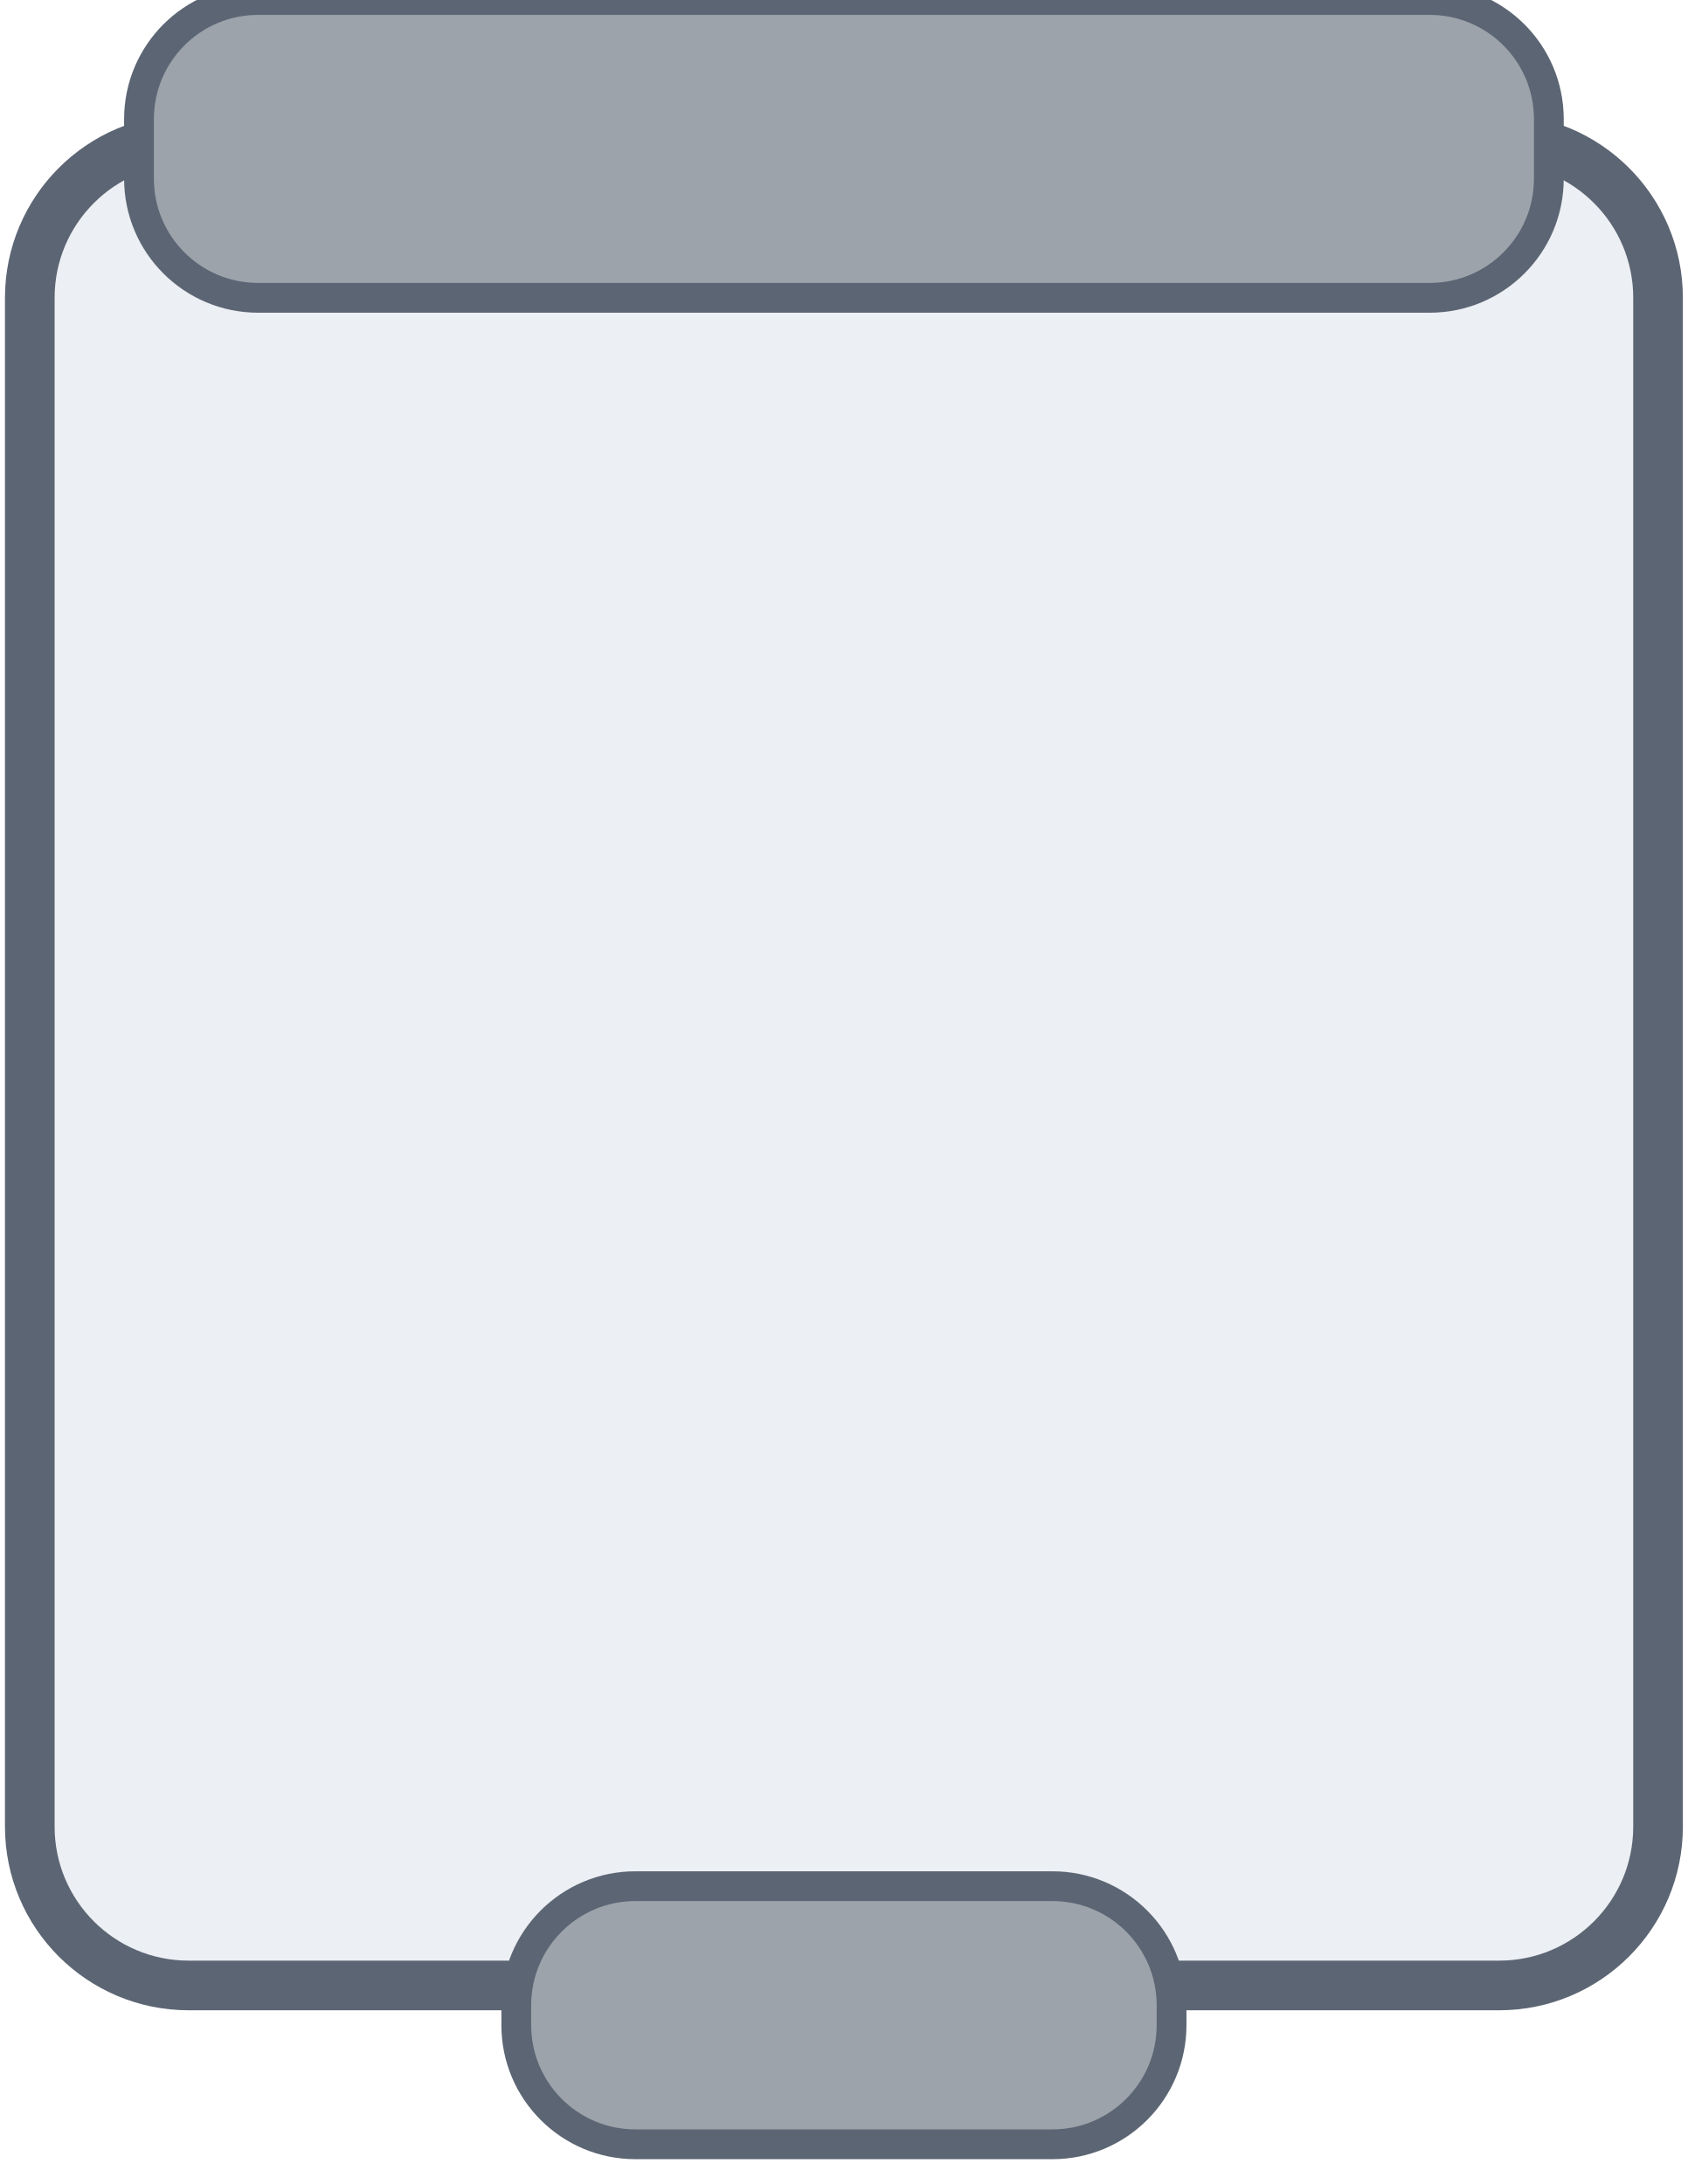
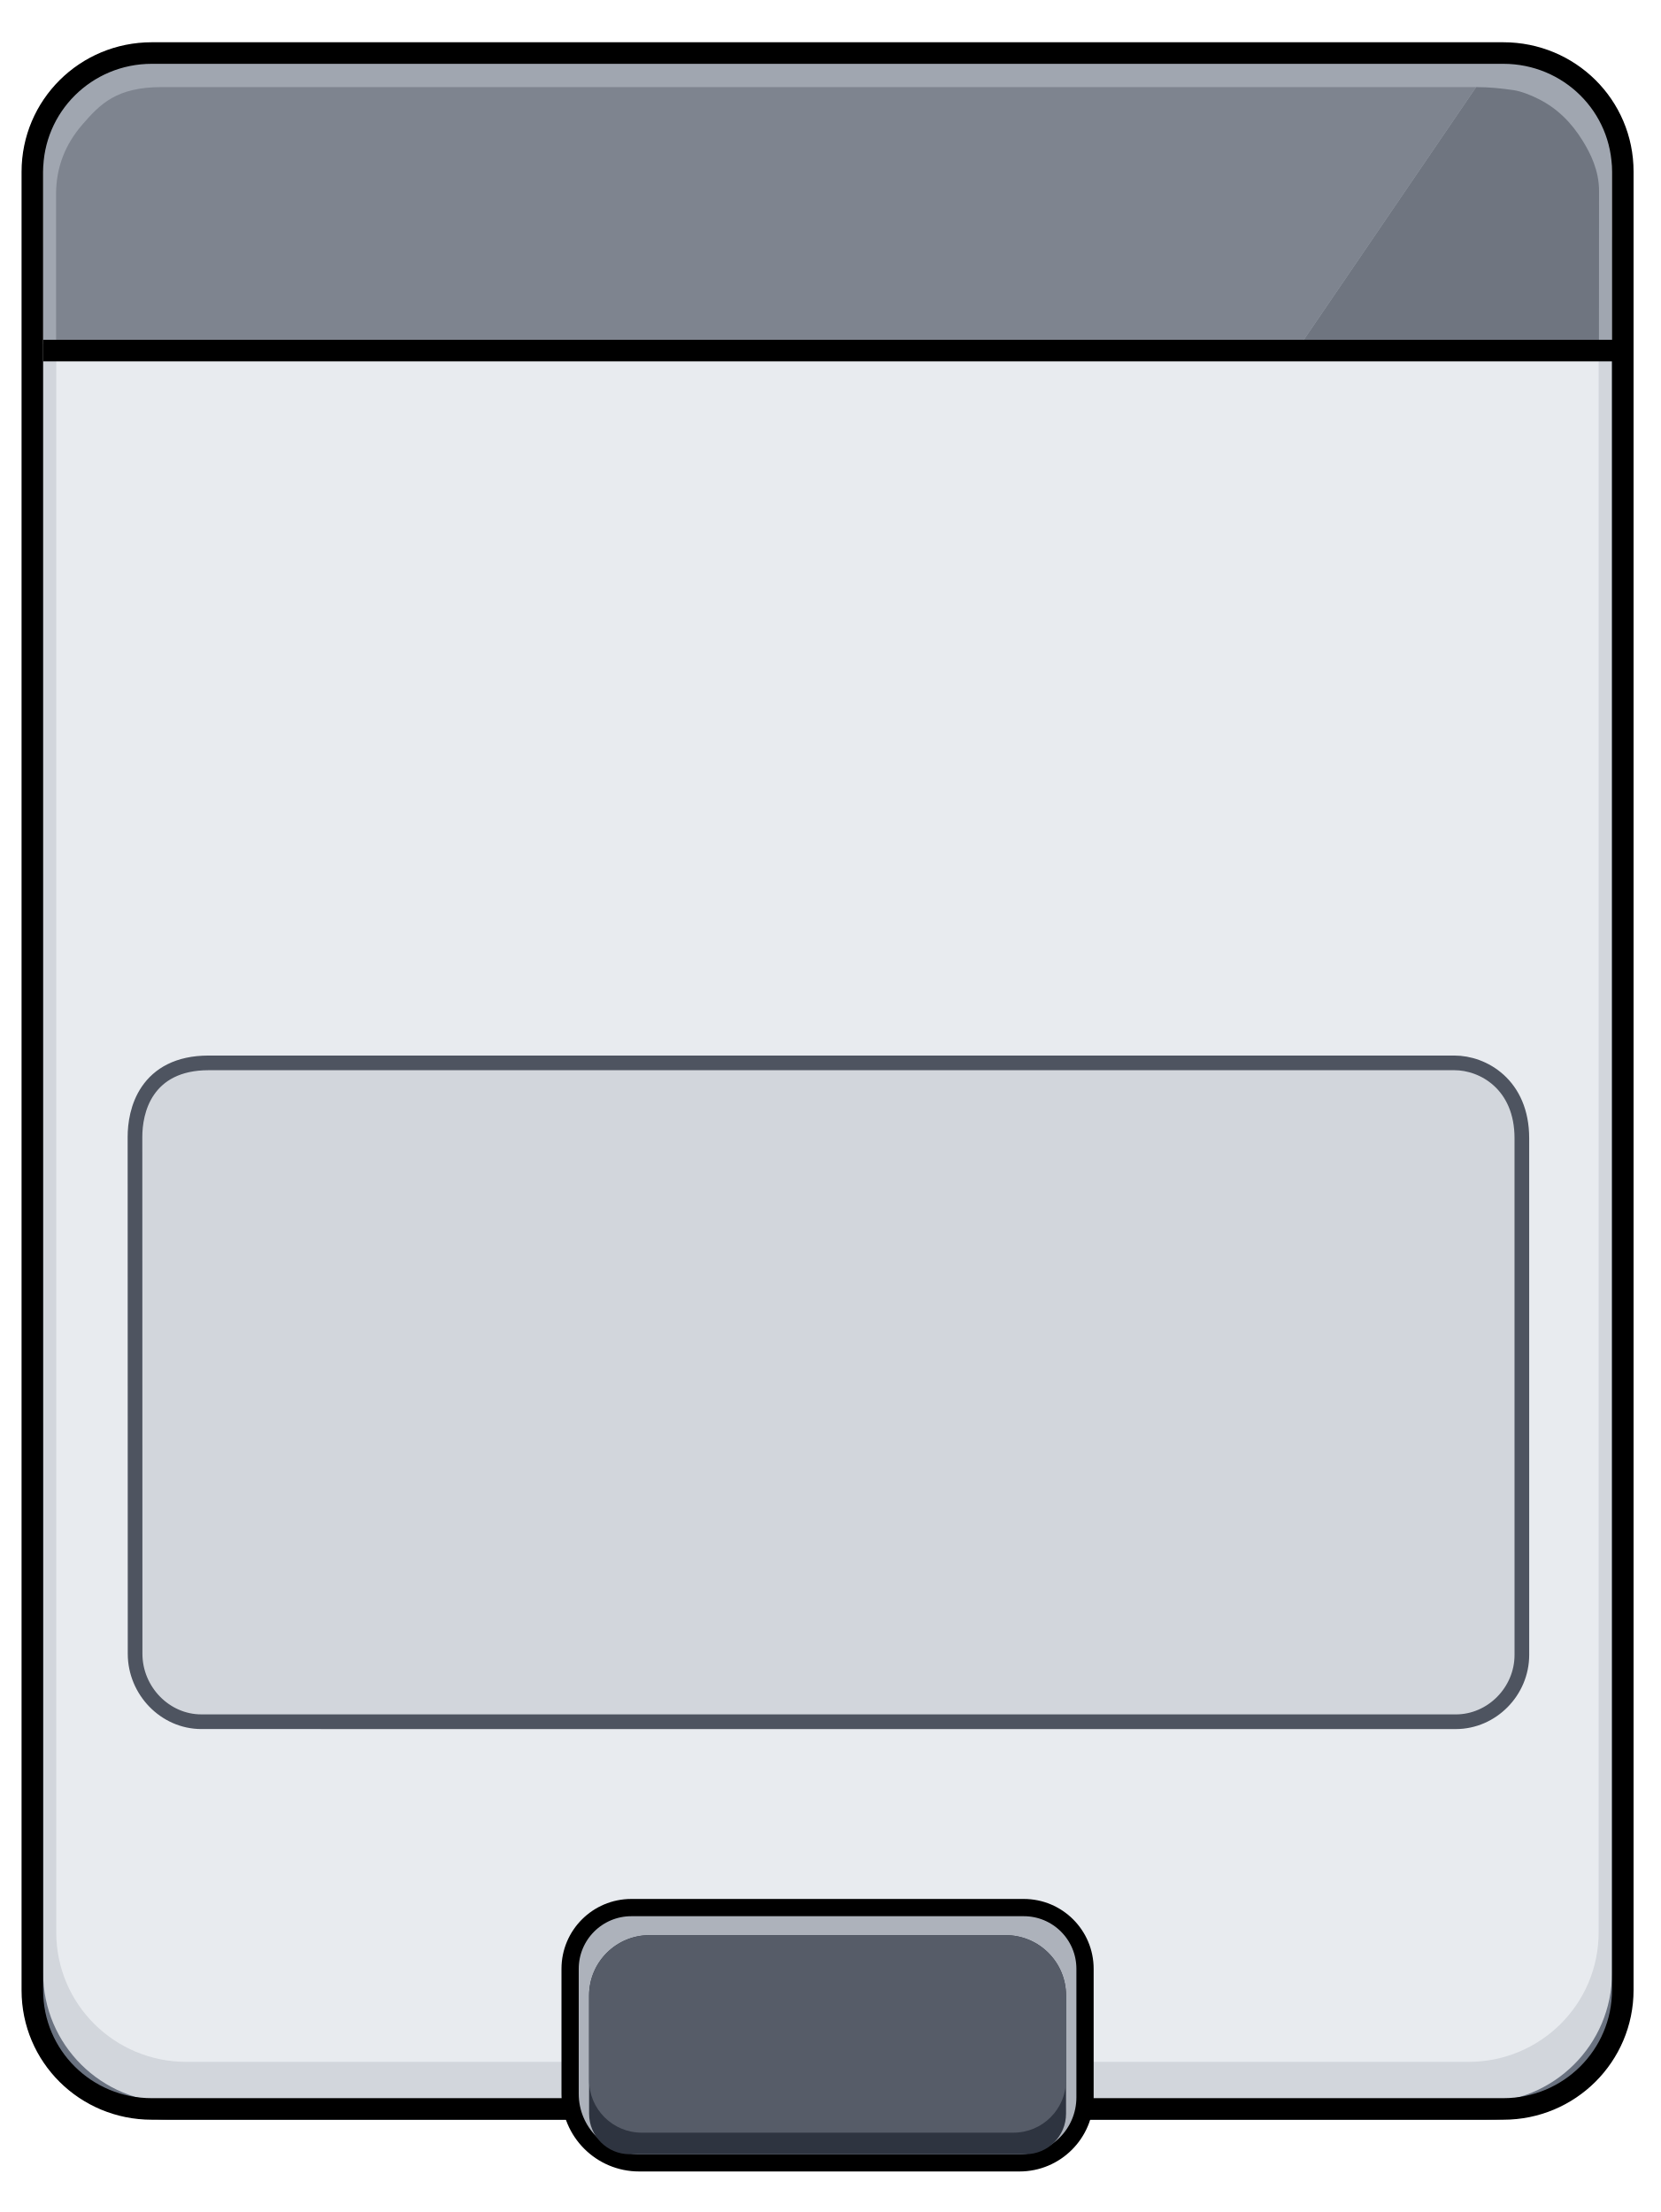
- <svg xmlns="http://www.w3.org/2000/svg" width="170" height="220" viewBox="0 0 170 220" fill="none">
-   <rect x="3" y="14" width="164" height="186" rx="16" ry="16" fill="#ECEFF3" stroke="#5C6573" stroke-width="5" />
-   <rect x="14" y="0" width="142" height="30" rx="12" ry="12" fill="#9CA3AB" stroke="#5C6573" stroke-width="3" />
-   <rect x="52" y="190" width="66" height="26" rx="12" ry="12" fill="#9CA3AB" stroke="#5C6573" stroke-width="3" />
+ <svg xmlns="http://www.w3.org/2000/svg" width="1925" height="2565" viewBox="0 0 1925 2565" fill="none">
+   <path d="M104.5 2348.5C131.757 2380.15 159.935 2395.56 197.423 2402.05C206.461 2403.61 216.316 2403.99 225.5 2404C364.451 2404.14 1694.5 2404 1694.5 2404C1703.68 2403.99 1713.54 2403.61 1722.58 2402.05C1760.06 2395.56 1788.24 2380.15 1815.5 2348.5C1839.79 2320.3 1853 2291.78 1853 2260C1853 2260 1853 1995.32 1853 1862.5C1853 1378.34 1853 883.159 1853 399H1870C1870 1029.88 1871 2260 1871 2260V2335C1866.5 2363.5 1856.88 2382.81 1849.12 2393C1833.5 2413.5 1830.43 2420.36 1795.5 2441C1772.89 2453.27 1754 2458 1722.58 2458C1722.58 2458 305.435 2458.03 197.423 2458C171.774 2457.99 147.109 2453.27 124.5 2441C89.574 2420.36 86.5 2413.5 70.883 2393C63.123 2382.81 53.5 2363.5 49 2335V2260C49 2260 50.003 1029.88 50 399H67C67.003 883.158 67.004 1378.34 67 1862.5C66.999 1995.32 67 2260 67 2260C68 2292 80.213 2320.3 104.5 2348.5Z" fill="#6A7280" />
+   <path d="M201 2438C117.605 2438 50 2371.13 50 2287.74C50.001 1893.79 50.002 824.498 50.001 286.298C50 202.903 117.606 136 201.001 136H1718C1801.39 136 1869 202.882 1869 286.273C1869 721.953 1869 1874.4 1869 2287.77C1868.99 2371.16 1801.39 2438 1718 2438H201Z" fill="#D2D6DC" />
+   <path d="M216.224 2390.93C132.829 2390.93 65.224 2324.06 65.224 2240.67C65.225 1846.73 65.226 777.481 65.225 239.298C65.224 155.902 132.829 89 216.225 89H1702.51C1785.9 89 1853.5 155.882 1853.5 239.274C1853.51 674.942 1853.5 1827.34 1853.5 2240.7C1853.5 2324.09 1785.9 2390.93 1702.5 2390.93H216.224Z" fill="#E8EBEF" />
+   <path d="M1686.35 1232.5C1702.76 1232.5 1722.26 1238.56 1737.74 1252.65C1753.44 1266.93 1764.47 1288.97 1764.47 1319.76C1764.47 1488.97 1764.52 1720.17 1764.49 1919.03C1764.48 1961.2 1729.78 1996.5 1687.88 1996.5C1203.06 1996.5 718.244 1996.49 233.425 1996.47V1996.47C191.394 1996.47 156.675 1960.53 156.636 1917.78C156.545 1819.84 156.579 1721.91 156.568 1623.99C156.558 1522.11 156.62 1420.25 156.5 1318.39V1318.38C156.5 1303.93 159.248 1282.61 171.539 1264.67C184.21 1246.17 206.183 1232.5 241.823 1232.5H1686.35Z" fill="#D2D6DC" stroke="#4E5460" stroke-width="17" />
+   <path d="M50 189C50 124.935 101.935 73 166 73H1753C1817.07 73 1869 124.935 1869 189V394H50V189Z" fill="#A0A6B0" />
+   <path d="M1853.99 221.293C1854.05 239.886 1853.86 393.945 1853.86 393.945C1811.03 393.994 1554.52 394.039 1511.72 393.945L1711.47 101.003C1726.89 101.003 1740.83 102.47 1755.15 104.571C1763.67 105.819 1775.2 110.431 1783.99 114.875C1806.04 126.017 1822.23 142.515 1835.16 163.5C1844.25 178.256 1853.9 197.756 1853.99 221.293Z" fill="#6F7580" />
+   <path d="M65.054 393.945C65.054 393.945 65.034 281.269 65 225.382C64.981 194.039 75.67 167.234 95.729 144.17C116.102 120.745 135.01 101.003 187.176 101.003C679.86 101.003 1204.41 100.997 1711.47 101.003L1511.72 393.945L65.054 393.945Z" fill="#7E848F" />
+   <path d="M176.001 61.5H1743C1819.6 61.5 1881.5 122.626 1881.5 199.008C1881.5 651.599 1881.5 1878.51 1881.5 2307.48C1881.49 2383.92 1819.54 2445.5 1743 2445.5H176C99.408 2445.5 37.5 2384.32 37.5 2307.93C37.501 1899.95 37.503 763.467 37.501 199.296C37.501 122.88 99.433 61.5 176.001 61.5Z" stroke="black" stroke-width="25" />
+   <path d="M50 394H1870V419H50L50 394Z" fill="black" />
+   <path d="M1187 2212C1226.21 2212 1258 2243.79 1258 2283V2432C1258 2473.97 1223.97 2508 1182 2508H741C696.817 2508 661 2472.18 661 2428V2283C661 2243.79 692.788 2212 732 2212H1187Z" fill="#ADB2BB" stroke="black" stroke-width="20" />
+   <path d="M683 2314C683 2275.34 714.34 2244 753 2244H1166C1204.66 2244 1236 2275.34 1236 2314V2451C1236 2476.96 1214.96 2498 1189 2498H730C704.043 2498 683 2476.96 683 2451V2314Z" fill="#2E3440" />
+   <path d="M683 2314C683 2275.34 714.34 2244 753 2244H1166C1204.66 2244 1236 2275.34 1236 2314V2412C1236 2445.69 1208.69 2473 1175 2473H744C710.311 2473 683 2445.69 683 2412V2314Z" fill="#565C68" />
</svg>
